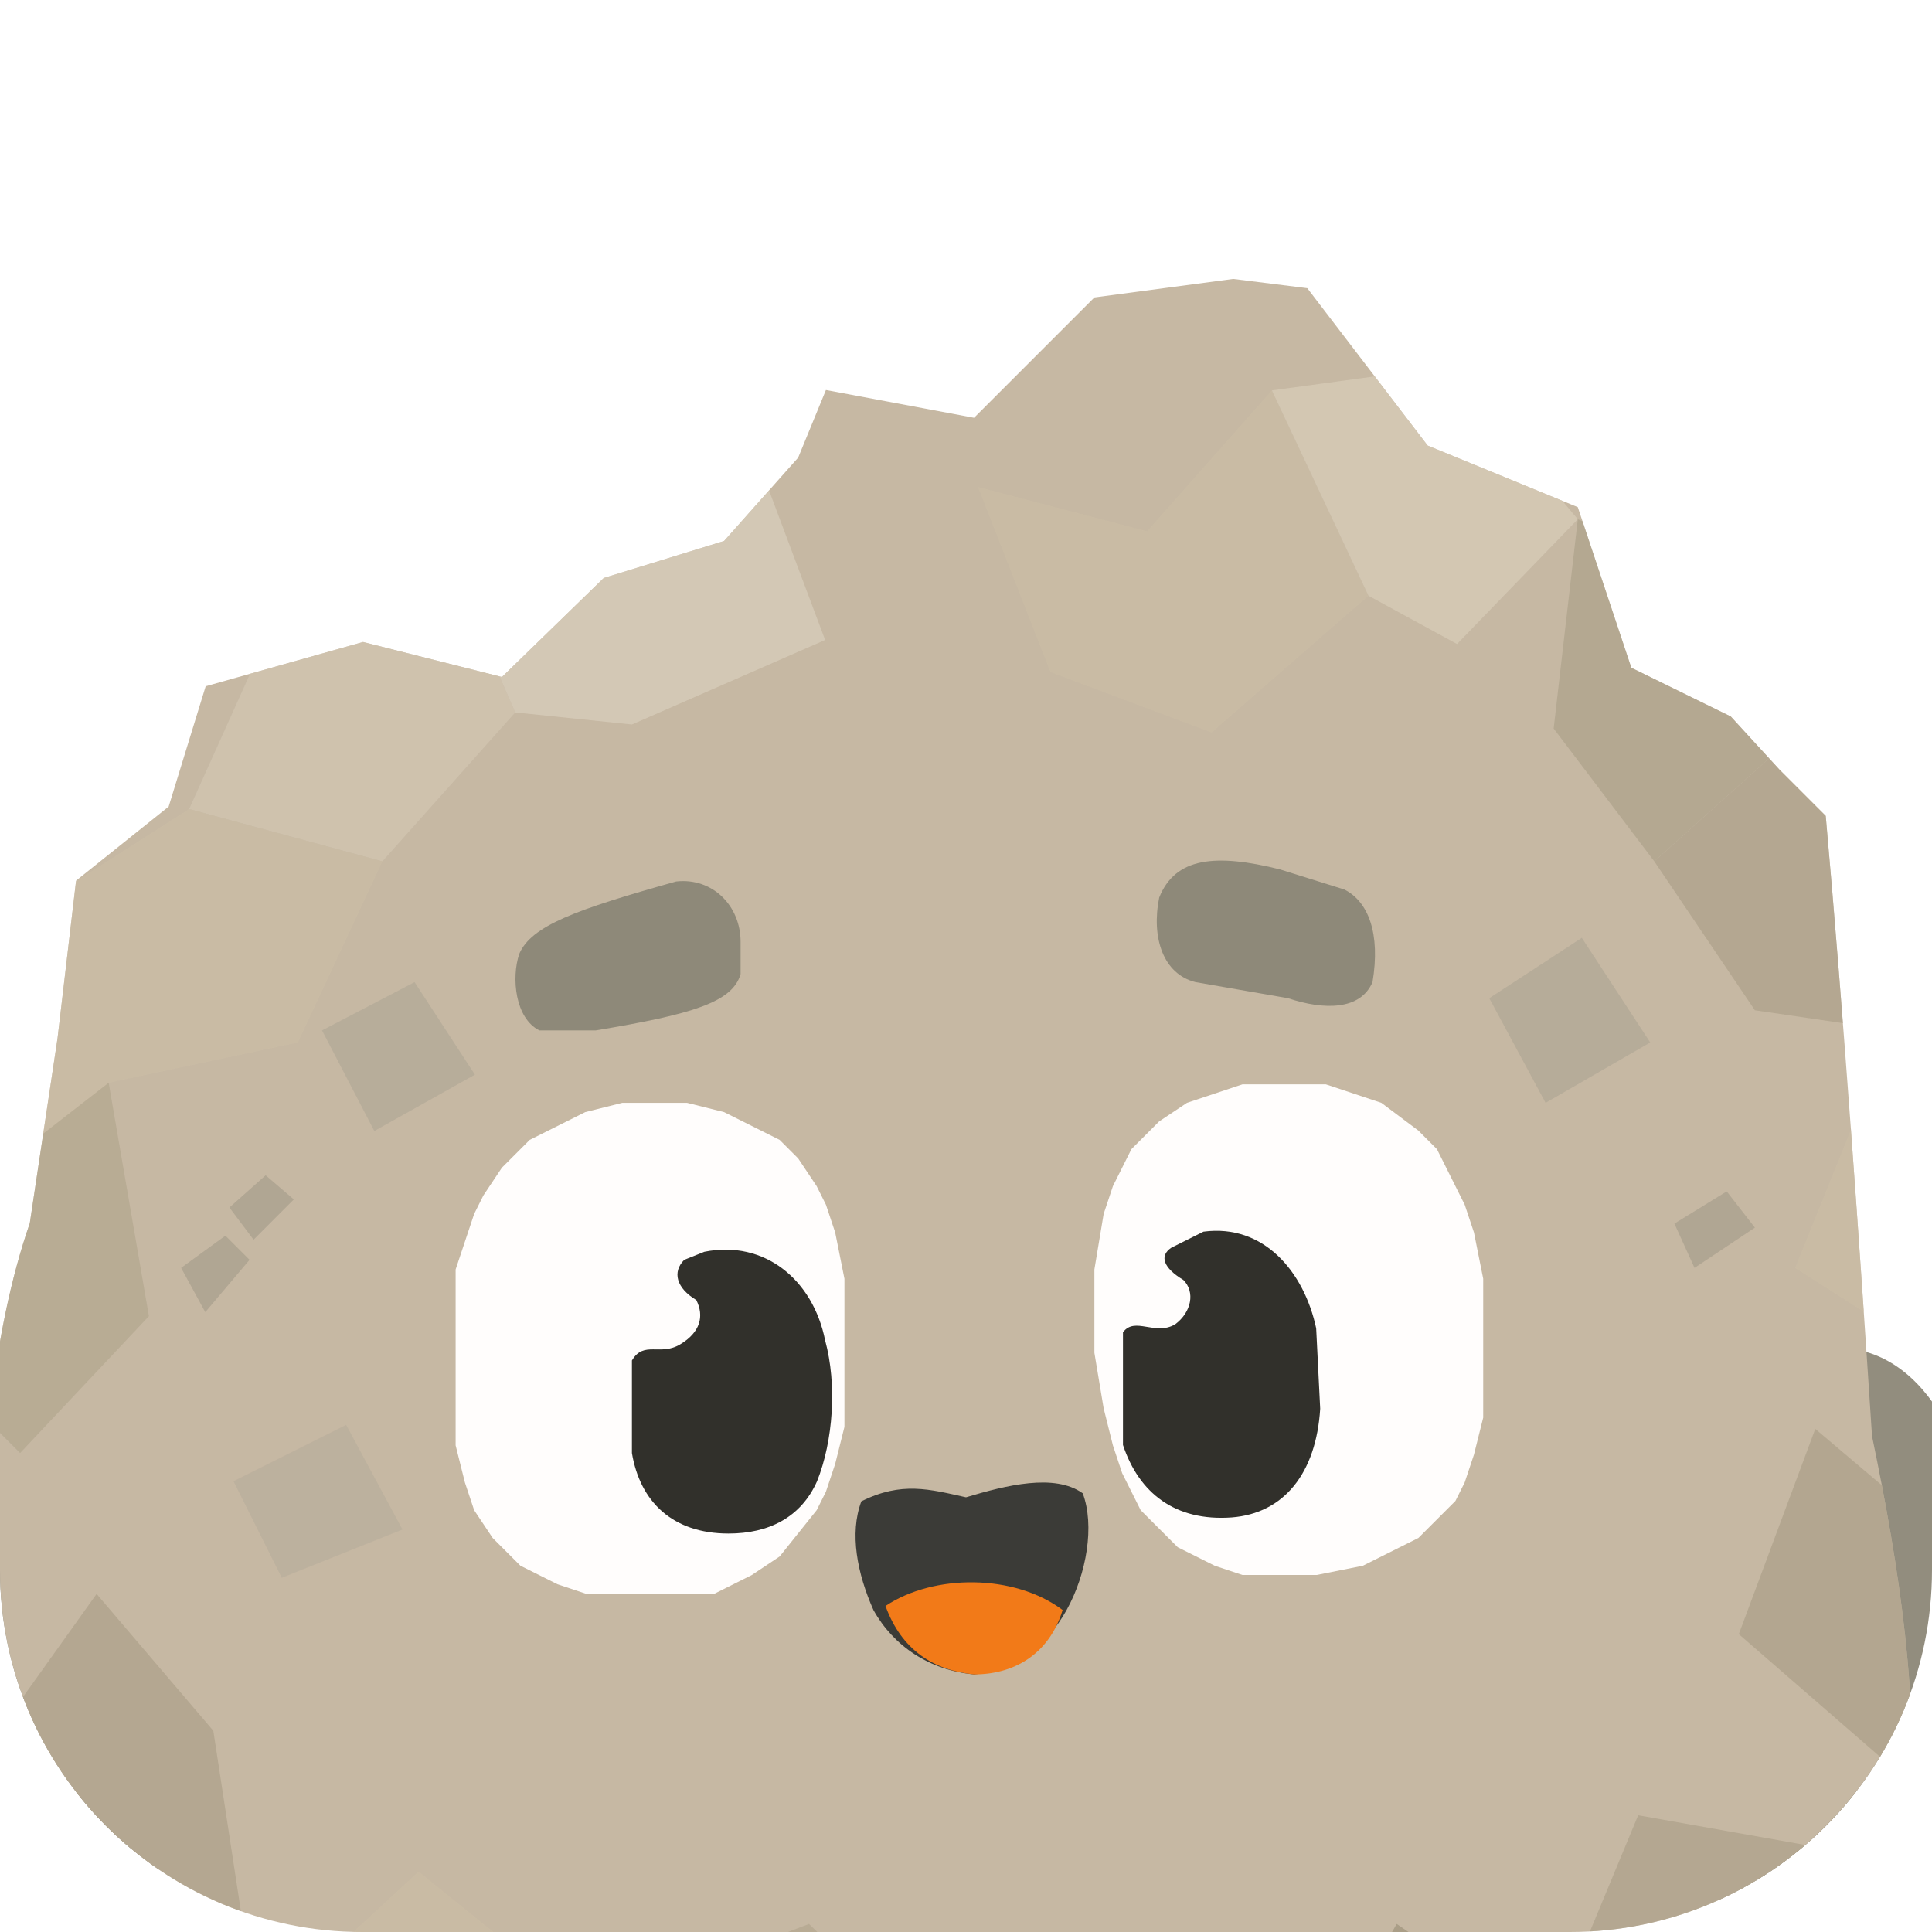
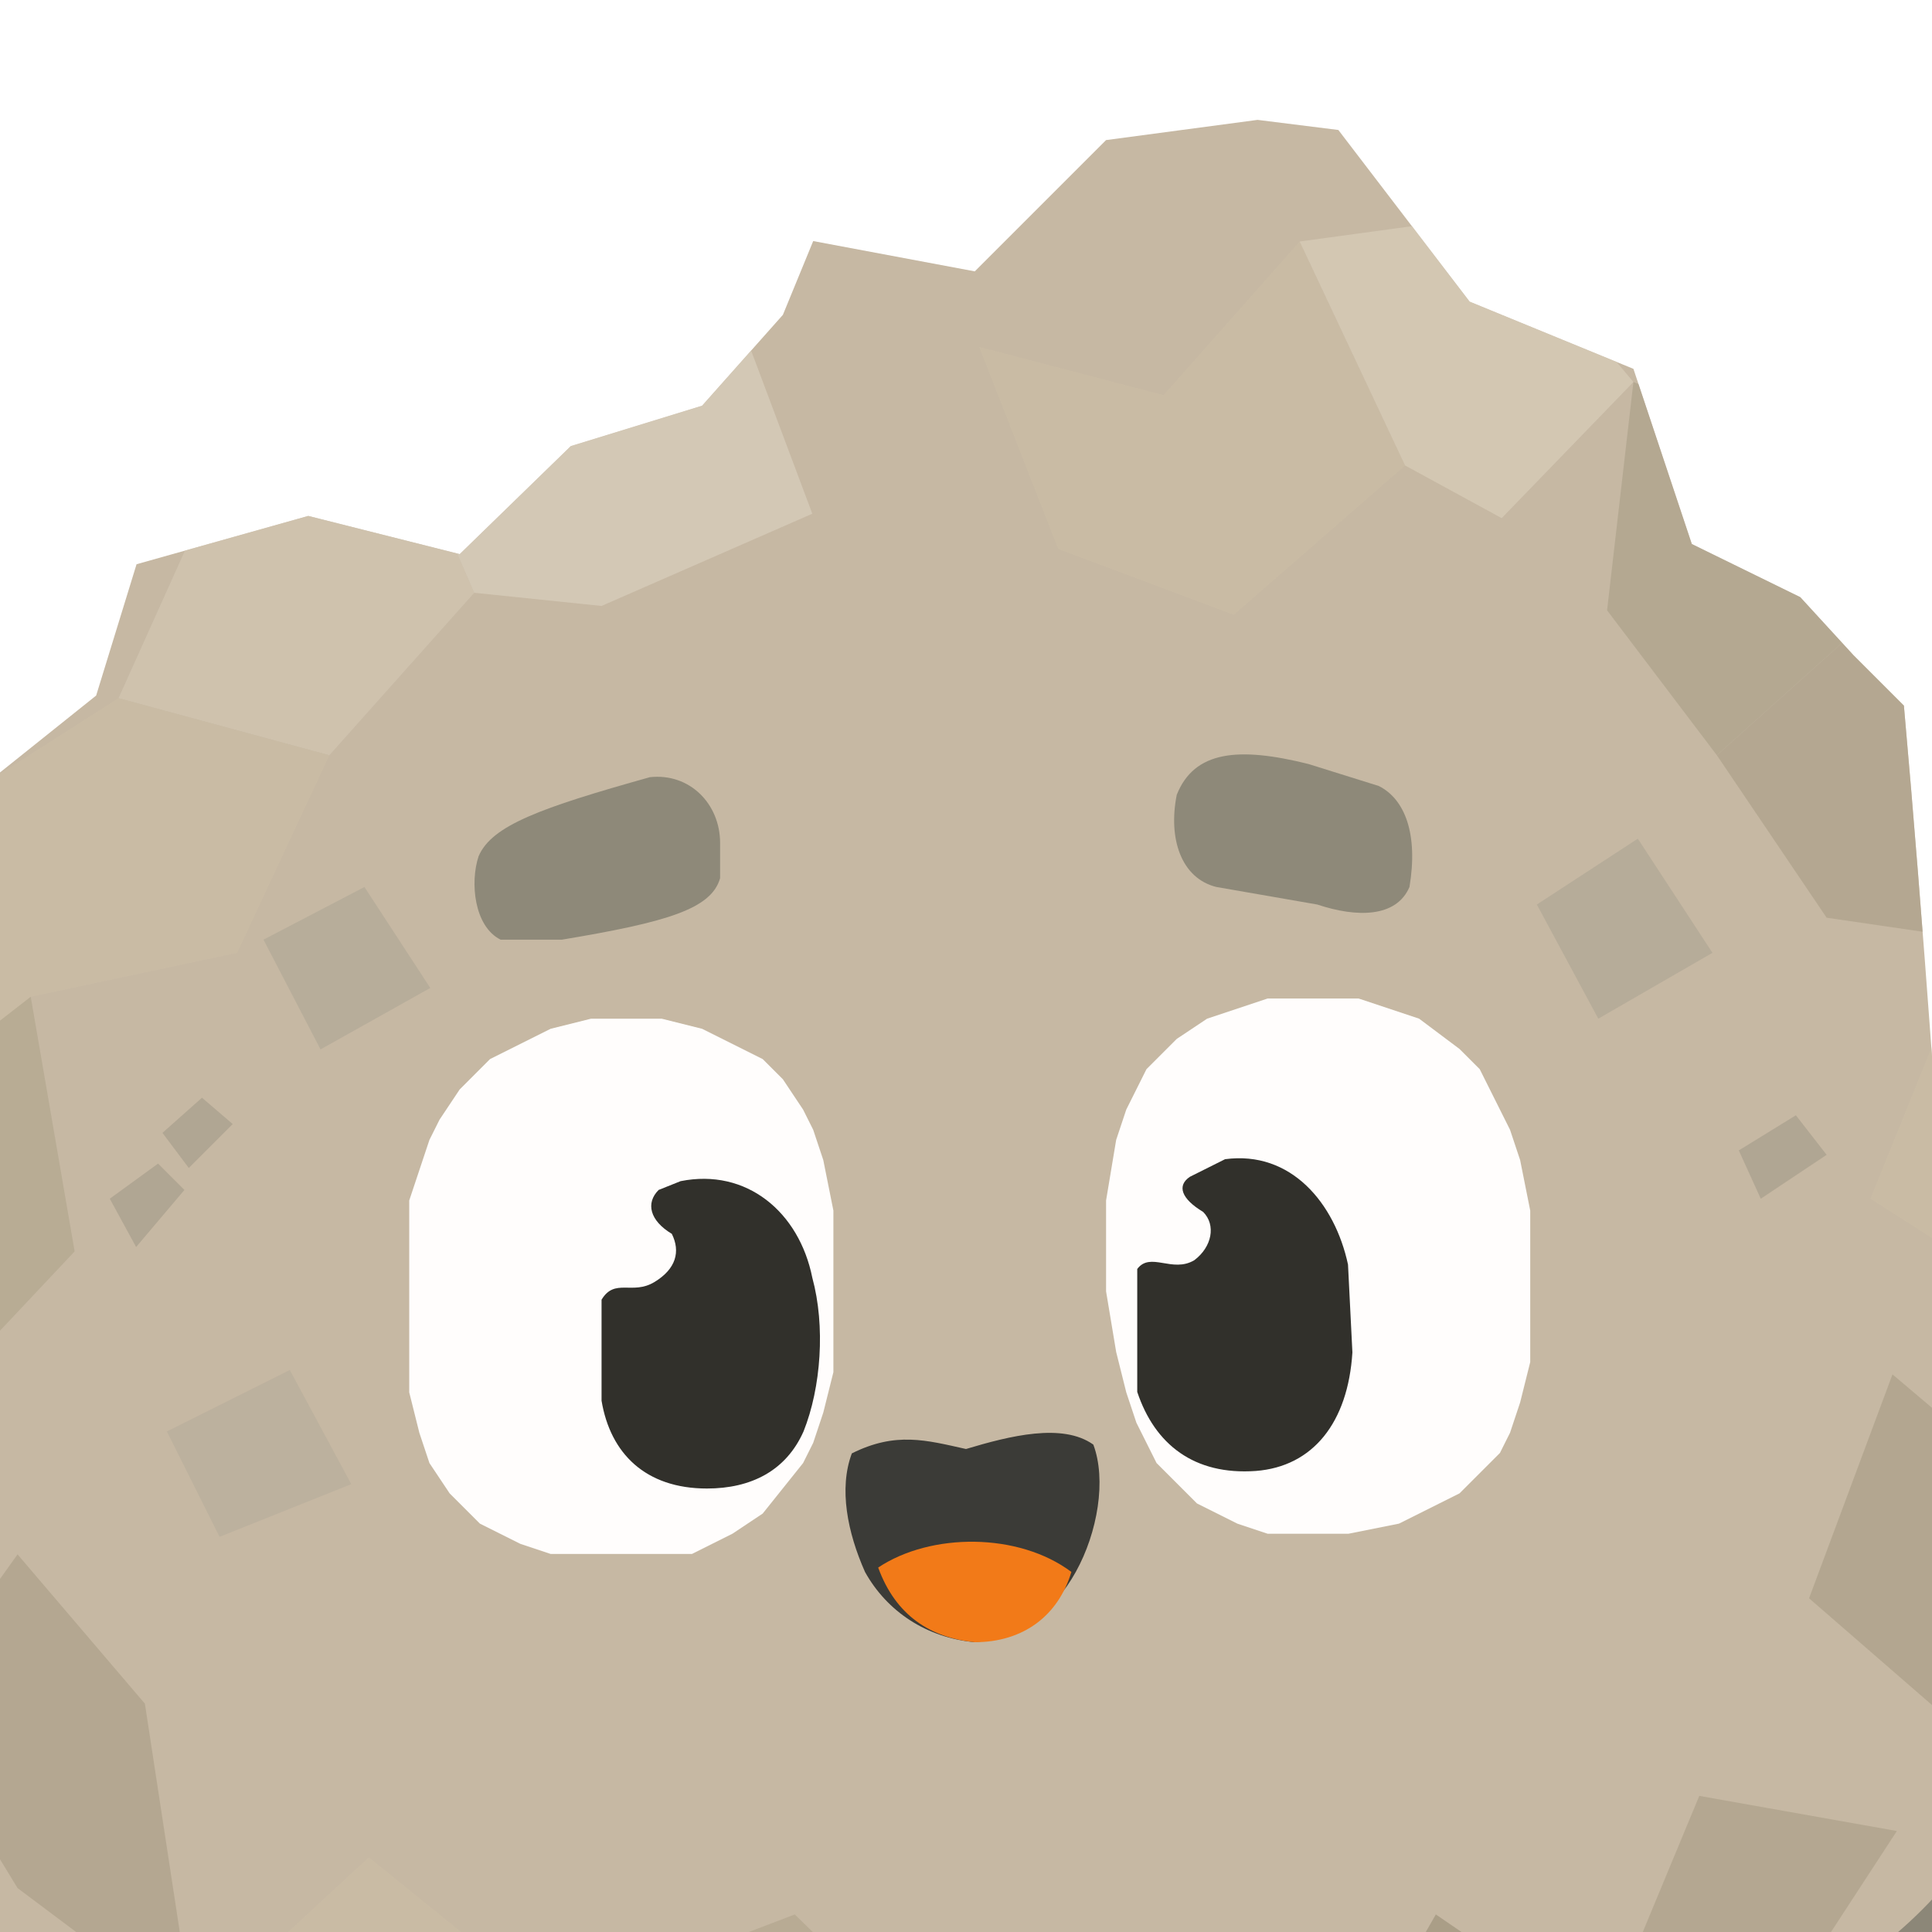
<svg xmlns="http://www.w3.org/2000/svg" width="512" height="512" viewBox="0 0 512 512">
-   <defs>
-     <clipPath id="icon-corners">
-       <rect width="512" height="512" rx="96" />
-     </clipPath>
-   </defs>
  <rect width="512" height="512" fill="#fff" />
-   <g clip-path="url(#icon-corners)">
-     <svg x="0" y="0" width="512" height="512" viewBox="160 70 480 480">
-       <defs>
-         <path id="rocky-body-outline" d="M167.4 373.9 L174.3 327.9 L178.9 288.8 L201.9 270.4 L211.1 240.5 L250.2 229.5 L284.7 238.2 L310 213.6 L339.9 204.4 L358.3 183.7 L365.2 166.9 L402 173.8 L431.9 143.9 L466.4 139.3 L484.8 141.6 L514.7 180.7 L552 196 L565.3 235.9 L590 248 L602.1 261.2 L613.6 272.7 C618 322 622 379 625.1 426.8 C632 460 637 493 634.3 523.4 C627 540 612 555 590.6 567.1 C546 574 495 578 461.8 578.6 L438.8 580.9 L277.8 578.6 C238 578 207 575 183.5 569.4 C168 553 160 527 155.9 479.7 C154 439 158 401 167.4 373.9 Z" />
-         <clipPath id="rocky-body-clip">
-           <use href="#rocky-body-outline" />
-         </clipPath>
-       </defs>
-       <g data-part="root">
-         <ellipse data-part="shadow" cx="400" cy="627" rx="230" ry="19" fill="#e4dccf" opacity="0.72" />
-         <g data-part="foot-left">
-           <path d="M249 580 C270 573 317 574 336 585 C348 592 347 604 337 612 C324 622 259 624 243 612 C232 604 235 588 249 580 Z" fill="#888374" />
+   <svg width="512" height="512" viewBox="180 112 440 440">
+     <defs>
+       <path id="rocky-body-outline" d="M167.4 373.9 L174.3 327.9 L178.9 288.8 L201.9 270.4 L211.1 240.5 L250.2 229.5 L284.7 238.2 L310 213.6 L339.9 204.4 L358.3 183.7 L365.2 166.9 L402 173.8 L431.9 143.9 L466.4 139.3 L484.8 141.6 L514.7 180.7 L552 196 L565.3 235.9 L590 248 L602.1 261.2 L613.6 272.7 C618 322 622 379 625.1 426.8 C632 460 637 493 634.3 523.4 C627 540 612 555 590.6 567.1 C546 574 495 578 461.8 578.6 L438.8 580.9 L277.8 578.6 C238 578 207 575 183.5 569.4 C168 553 160 527 155.9 479.7 C154 439 158 401 167.4 373.9 Z" />
+       <clipPath id="rocky-body-clip">
+         <use href="#rocky-body-outline" />
+       </clipPath>
+     </defs>
+     <g data-part="root">
+       <ellipse data-part="shadow" cx="400" cy="627" rx="230" ry="19" fill="#e4dccf" opacity="0.72" />
+       <g data-part="foot-left">
+         <path d="M249 580 C270 573 317 574 336 585 C348 592 347 604 337 612 C324 622 259 624 243 612 C232 604 235 588 249 580 Z" fill="#888374" />
+       </g>
+       <g data-part="foot-right">
+         <path d="M454 584 C475 576 519 577 538 588 C550 595 549 607 539 615 C526 624 462 625 446 613 C435 605 440 591 454 584 Z" fill="#888374" />
+       </g>
+       <g data-part="arm-left">
+         <path d="M169 405 C148 407 135 434 135 468 L140 522 C142 543 154 556 169 556 C185 556 195 543 192 523 L186 469 C185 433 183 407 169 405 Z" fill="#928d7e" />
+         <g data-part="hand-left">
+           <path d="M172 514 C154 515 144 528 145 544 C146 559 158 570 174 570 C191 570 202 558 201 543 C200 527 189 515 172 514 Z" fill="#8c8778" />
        </g>
-         <g data-part="foot-right">
-           <path d="M454 584 C475 576 519 577 538 588 C550 595 549 607 539 615 C526 624 462 625 446 613 C435 605 440 591 454 584 Z" fill="#888374" />
+       </g>
+       <g data-part="arm-right">
+         <path d="M619 405 C640 407 653 434 653 468 L648 522 C646 543 634 556 619 556 C603 556 593 543 596 523 L602 469 C603 433 605 407 619 405 Z" fill="#928d7e" />
+         <g data-part="hand-right">
+           <path d="M616 514 C634 515 644 528 643 544 C642 559 630 570 614 570 C597 570 586 558 587 543 C588 527 599 515 616 514 Z" fill="#8c8778" />
        </g>
-         <g data-part="arm-left">
-           <path d="M169 405 C148 407 135 434 135 468 L140 522 C142 543 154 556 169 556 C185 556 195 543 192 523 L186 469 C185 433 183 407 169 405 Z" fill="#928d7e" />
-           <g data-part="hand-left">
-             <path d="M172 514 C154 515 144 528 145 544 C146 559 158 570 174 570 C191 570 202 558 201 543 C200 527 189 515 172 514 Z" fill="#8c8778" />
+       </g>
+       <g data-part="body">
+         <use href="#rocky-body-outline" fill="#c6b8a3" />
+         <g data-part="body-facets" clip-path="url(#rocky-body-clip)" opacity="0.72">
+           <path d="M207 271 L225 231 L271 208 L288 247 L255 284 Z" fill="#d2c6b2" />
+           <path d="M271 208 L317 201 L347 181 L365 229 L317 250 L288 247 Z" fill="#d8cebc" />
+           <path d="M403 191 L445 202 L476 167 L500 218 L461 252 L421 237 Z" fill="#cbbda5" />
+           <path d="M476 167 L520 161 L552 199 L522 230 L500 218 Z" fill="#d8cdb9" />
+           <path d="M552 199 L591 215 L600 258 L571 284 L546 251 Z" fill="#ada28b" />
+           <path d="M171 294 L207 271 L255 284 L234 329 L187 339 L157 367 L151 330 Z" fill="#cbbda5" />
+           <path d="M151 367 L187 339 L197 397 L165 431 L148 414 Z" fill="#b3a78f" />
+           <path d="M159 501 L184 466 L213 500 L224 572 L184 542 Z" fill="#ada18a" />
+           <path d="M224 572 L264 535 L306 569 L339 598 L276 590 Z" fill="#cbbda5" />
+           <path d="M306 569 L361 548 L399 585 L414 599 L339 598 Z" fill="#b3a68f" />
+           <path d="M483 590 L507 548 L545 574 Z" fill="#9f947d" />
+           <path d="M545 574 L567 521 L612 529 L597 552 Z" fill="#ada18a" />
+           <path d="M630 509 L592 476 L611 425 L650 458 Z" fill="#aca089" />
+           <path d="M642 408 L606 385 L627 333 L655 363 Z" fill="#cbbda5" />
+           <path d="M600 258 L627 283 L637 327 L596 321 L571 284 Z" fill="#ada18a" />
+           <path d="M240 326 L263 314 L278 337 L253 351 Z" fill="#a6a090" opacity="0.62" />
+           <path d="M530 318 L553 303 L570 329 L544 344 Z" fill="#a39d8d" opacity="0.62" />
+           <path d="M218 438 L246 424 L260 450 L230 462 Z" fill="#aaa494" opacity="0.48" />
+         </g>
+         <g data-part="eyebrow-left">
+           <path d="M289 307 C292 300 303 296 328 289 C337 288 344 295 344 304 L344 312 C342 319 332 322 308 326 L294 326 C288 323 287 313 289 307 Z" fill="#8e8979" />
+         </g>
+         <g data-part="eyebrow-right">
+           <path d="M448 293 C452 283 462 282 478 286 L494 291 C500 294 503 302 501 314 C498 321 489 321 480 318 L457 314 C449 312 446 303 448 293 Z" fill="#8e8979" />
+         </g>
+         <g data-part="eye-left">
+           <path d="M273.2 385.4 L277.8 371.6 L280.1 367 L284.7 360.1 L291.6 353.2 L305.4 346.3 L314.6 344 L330.7 344 L339.9 346.3 L353.7 353.2 L358.3 357.8 L362.9 364.7 L365.2 369.3 L367.5 376.2 L369.8 387.7 L369.8 424.5 L367.5 433.7 L365.2 440.6 L362.9 445.2 L353.7 456.7 L346.8 461.3 L337.6 465.9 L305.4 465.9 L298.5 463.6 L289.3 459 L282.4 452.1 L277.8 445.2 L275.5 438.3 L273.2 429.1 Z" fill="#fffdfc" />
+           <g data-part="pupil-left">
+             <path d="M335 381 C350 378 362 388 365 403 C368 414 367 428 363 438 C359 447 351 451 341 451 C327 451 319 443 317 431 L317 408 C320 403 324 407 329 404 C334 401 335 397 333 393 C328 390 327 386 330 383 Z" fill="#31302b" />
          </g>
+           <path data-part="eyelid-left" d="M273.2 402 C279 363 293 344 315 344 C342 344 362 354 369.8 390 C346 377 298 377 273.2 402 Z" fill="#c6b8a3" opacity="0" />
        </g>
-         <g data-part="arm-right">
-           <path d="M619 405 C640 407 653 434 653 468 L648 522 C646 543 634 556 619 556 C603 556 593 543 596 523 L602 469 C603 433 605 407 619 405 Z" fill="#928d7e" />
-           <g data-part="hand-right">
-             <path d="M616 514 C634 515 644 528 643 544 C642 559 630 570 614 570 C597 570 586 558 587 543 C588 527 599 515 616 514 Z" fill="#8c8778" />
+         <g data-part="eye-right">
+           <path d="M431.9 385.4 L434.2 371.6 L436.5 364.7 L441.1 355.5 L448 348.6 L454.9 344 L468.7 339.4 L489.4 339.4 L503.2 344 L512.4 350.9 L517 355.5 L523.9 369.3 L526.2 376.2 L528.5 387.7 L528.5 422.2 L526.2 431.4 L523.9 438.3 L521.6 442.9 L512.4 452.1 L498.6 459 L487.1 461.3 L468.7 461.3 L461.8 459 L452.6 454.4 L443.4 445.2 L438.8 436 L436.5 429.1 L434.2 419.9 L431.9 406.1 Z" fill="#fffdfc" />
+           <g data-part="pupil-right">
+             <path d="M459 376 C474 374 484 386 487 400 L488 420 C487 436 479 446 466 447 C452 448 443 441 439 429 L439 401 C442 397 447 402 452 399 C456 396 457 391 454 388 C449 385 448 382 451 380 Z" fill="#31302b" />
          </g>
+           <path data-part="eyelid-right" d="M431.9 399 C438 358 452 339.4 470 339.4 C499 338 520 352 528.5 390 C502 375 457 375 431.9 399 Z" fill="#c6b8a3" opacity="0" />
        </g>
-         <g data-part="body">
-           <use href="#rocky-body-outline" fill="#c6b8a3" />
-           <g data-part="body-facets" clip-path="url(#rocky-body-clip)" opacity="0.72">
-             <path d="M207 271 L225 231 L271 208 L288 247 L255 284 Z" fill="#d2c6b2" />
-             <path d="M271 208 L317 201 L347 181 L365 229 L317 250 L288 247 Z" fill="#d8cebc" />
-             <path d="M403 191 L445 202 L476 167 L500 218 L461 252 L421 237 Z" fill="#cbbda5" />
-             <path d="M476 167 L520 161 L552 199 L522 230 L500 218 Z" fill="#d8cdb9" />
-             <path d="M552 199 L591 215 L600 258 L571 284 L546 251 Z" fill="#ada28b" />
-             <path d="M171 294 L207 271 L255 284 L234 329 L187 339 L157 367 L151 330 Z" fill="#cbbda5" />
-             <path d="M151 367 L187 339 L197 397 L165 431 L148 414 Z" fill="#b3a78f" />
-             <path d="M159 501 L184 466 L213 500 L224 572 L184 542 Z" fill="#ada18a" />
-             <path d="M224 572 L264 535 L306 569 L339 598 L276 590 Z" fill="#cbbda5" />
-             <path d="M306 569 L361 548 L399 585 L414 599 L339 598 Z" fill="#b3a68f" />
-             <path d="M483 590 L507 548 L545 574 Z" fill="#9f947d" />
-             <path d="M545 574 L567 521 L612 529 L597 552 Z" fill="#ada18a" />
-             <path d="M630 509 L592 476 L611 425 L650 458 Z" fill="#aca089" />
-             <path d="M642 408 L606 385 L627 333 L655 363 Z" fill="#cbbda5" />
-             <path d="M600 258 L627 283 L637 327 L596 321 L571 284 Z" fill="#ada18a" />
-             <path d="M240 326 L263 314 L278 337 L253 351 Z" fill="#a6a090" opacity="0.62" />
-             <path d="M530 318 L553 303 L570 329 L544 344 Z" fill="#a39d8d" opacity="0.62" />
-             <path d="M218 438 L246 424 L260 450 L230 462 Z" fill="#aaa494" opacity="0.48" />
-           </g>
-           <g data-part="eyebrow-left">
-             <path d="M289 307 C292 300 303 296 328 289 C337 288 344 295 344 304 L344 312 C342 319 332 322 308 326 L294 326 C288 323 287 313 289 307 Z" fill="#8e8979" />
-           </g>
-           <g data-part="eyebrow-right">
-             <path d="M448 293 C452 283 462 282 478 286 L494 291 C500 294 503 302 501 314 C498 321 489 321 480 318 L457 314 C449 312 446 303 448 293 Z" fill="#8e8979" />
-           </g>
-           <g data-part="eye-left">
-             <path d="M273.2 385.4 L277.8 371.6 L280.1 367 L284.7 360.1 L291.6 353.2 L305.4 346.3 L314.6 344 L330.7 344 L339.9 346.3 L353.7 353.2 L358.3 357.8 L362.9 364.7 L365.2 369.3 L367.5 376.2 L369.8 387.7 L369.8 424.5 L367.5 433.7 L365.2 440.6 L362.9 445.2 L353.7 456.7 L346.8 461.3 L337.6 465.9 L305.4 465.9 L298.5 463.6 L289.3 459 L282.4 452.1 L277.8 445.2 L275.5 438.3 L273.2 429.1 Z" fill="#fffdfc" />
-             <g data-part="pupil-left">
-               <path d="M335 381 C350 378 362 388 365 403 C368 414 367 428 363 438 C359 447 351 451 341 451 C327 451 319 443 317 431 L317 408 C320 403 324 407 329 404 C334 401 335 397 333 393 C328 390 327 386 330 383 Z" fill="#31302b" />
-             </g>
-             <path data-part="eyelid-left" d="M273.2 402 C279 363 293 344 315 344 C342 344 362 354 369.8 390 C346 377 298 377 273.2 402 Z" fill="#c6b8a3" opacity="0" />
-           </g>
-           <g data-part="eye-right">
-             <path d="M431.9 385.4 L434.2 371.6 L436.5 364.7 L441.1 355.5 L448 348.6 L454.9 344 L468.7 339.4 L489.4 339.4 L503.2 344 L512.4 350.9 L517 355.5 L523.9 369.3 L526.2 376.2 L528.5 387.7 L528.5 422.2 L526.2 431.4 L523.9 438.3 L521.6 442.9 L512.4 452.1 L498.6 459 L487.1 461.3 L468.7 461.3 L461.8 459 L452.6 454.4 L443.4 445.2 L438.8 436 L436.5 429.1 L434.2 419.9 L431.9 406.1 Z" fill="#fffdfc" />
-             <g data-part="pupil-right">
-               <path d="M459 376 C474 374 484 386 487 400 L488 420 C487 436 479 446 466 447 C452 448 443 441 439 429 L439 401 C442 397 447 402 452 399 C456 396 457 391 454 388 C449 385 448 382 451 380 Z" fill="#31302b" />
-             </g>
-             <path data-part="eyelid-right" d="M431.9 399 C438 358 452 339.4 470 339.4 C499 338 520 352 528.5 390 C502 375 457 375 431.9 399 Z" fill="#c6b8a3" opacity="0" />
-           </g>
-           <g data-part="mouth-neutral">
-             <path d="M374 443 C384 438 391 440 400 442 C410 439 422 436 429 441 C432 449 430 461 425 470 C420 479 412 485 402 486 C391 485 382 479 377 470 C373 461 371 451 374 443 Z" fill="#3b3b37" />
-             <path d="M380 469 C392 461 412 461 424 470 C421 480 413 486 402 486 C392 485 384 480 380 469 Z" fill="#f27a18" />
-           </g>
-           <g data-part="mouth-closed" opacity="0">
-             <path d="M379 460 C392 470 410 470 424 459" fill="none" stroke="#3b3b37" stroke-width="8" stroke-linecap="round" />
-           </g>
-           <g opacity="0.42" fill="#928c7c">
-             <path d="M205 385 L216 377 L222 383 L211 396 Z" />
-             <path d="M217 370 L226 362 L233 368 L223 378 Z" />
-             <path d="M576 374 L589 366 L596 375 L581 385 Z" />
-           </g>
+         <g data-part="mouth-neutral">
+           <path d="M374 443 C384 438 391 440 400 442 C410 439 422 436 429 441 C432 449 430 461 425 470 C420 479 412 485 402 486 C391 485 382 479 377 470 C373 461 371 451 374 443 Z" fill="#3b3b37" />
+           <path d="M380 469 C392 461 412 461 424 470 C421 480 413 486 402 486 C392 485 384 480 380 469 Z" fill="#f27a18" />
        </g>
-         <g data-part="effects" opacity="0" />
+         <g data-part="mouth-closed" opacity="0">
+           <path d="M379 460 C392 470 410 470 424 459" fill="none" stroke="#3b3b37" stroke-width="8" stroke-linecap="round" />
+         </g>
+         <g opacity="0.42" fill="#928c7c">
+           <path d="M205 385 L216 377 L222 383 L211 396 Z" />
+           <path d="M217 370 L226 362 L233 368 L223 378 Z" />
+           <path d="M576 374 L589 366 L596 375 L581 385 Z" />
+         </g>
      </g>
-     </svg>
-   </g>
+       <g data-part="effects" opacity="0" />
+     </g>
+   </svg>
  <style>[data-part="shadow"],[data-part="foot-left"],[data-part="foot-right"]{display:none}</style>
</svg>
